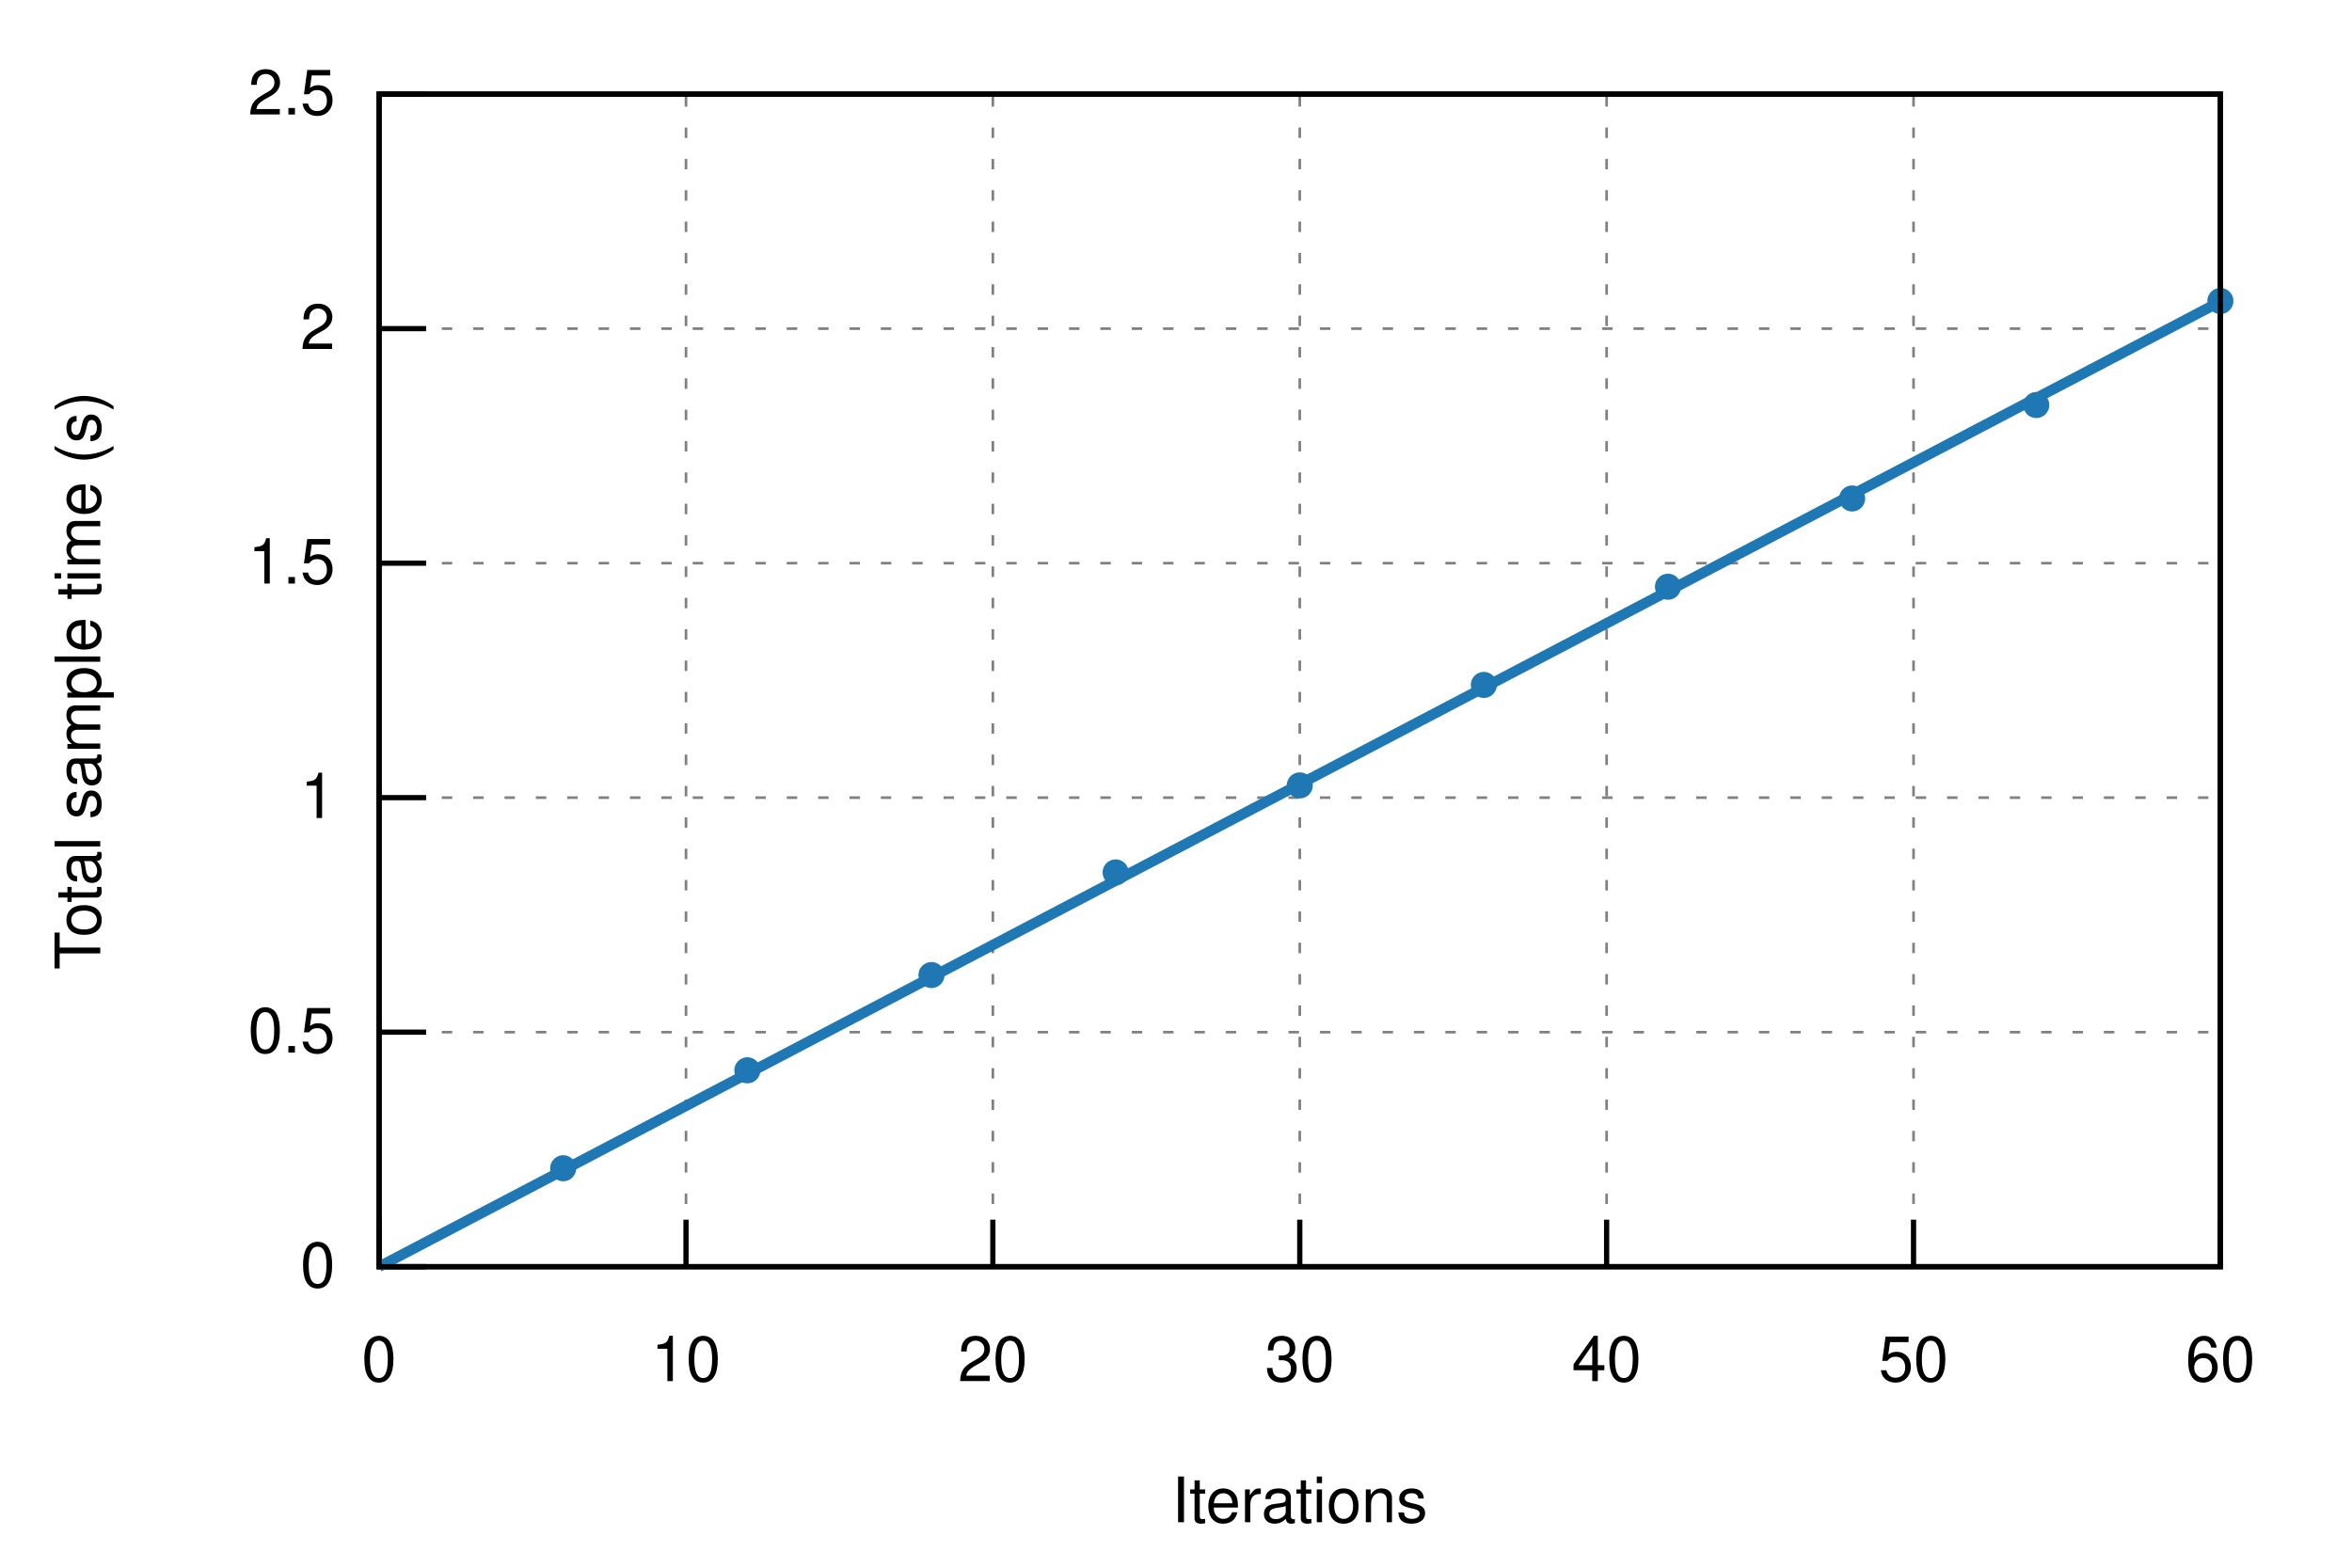
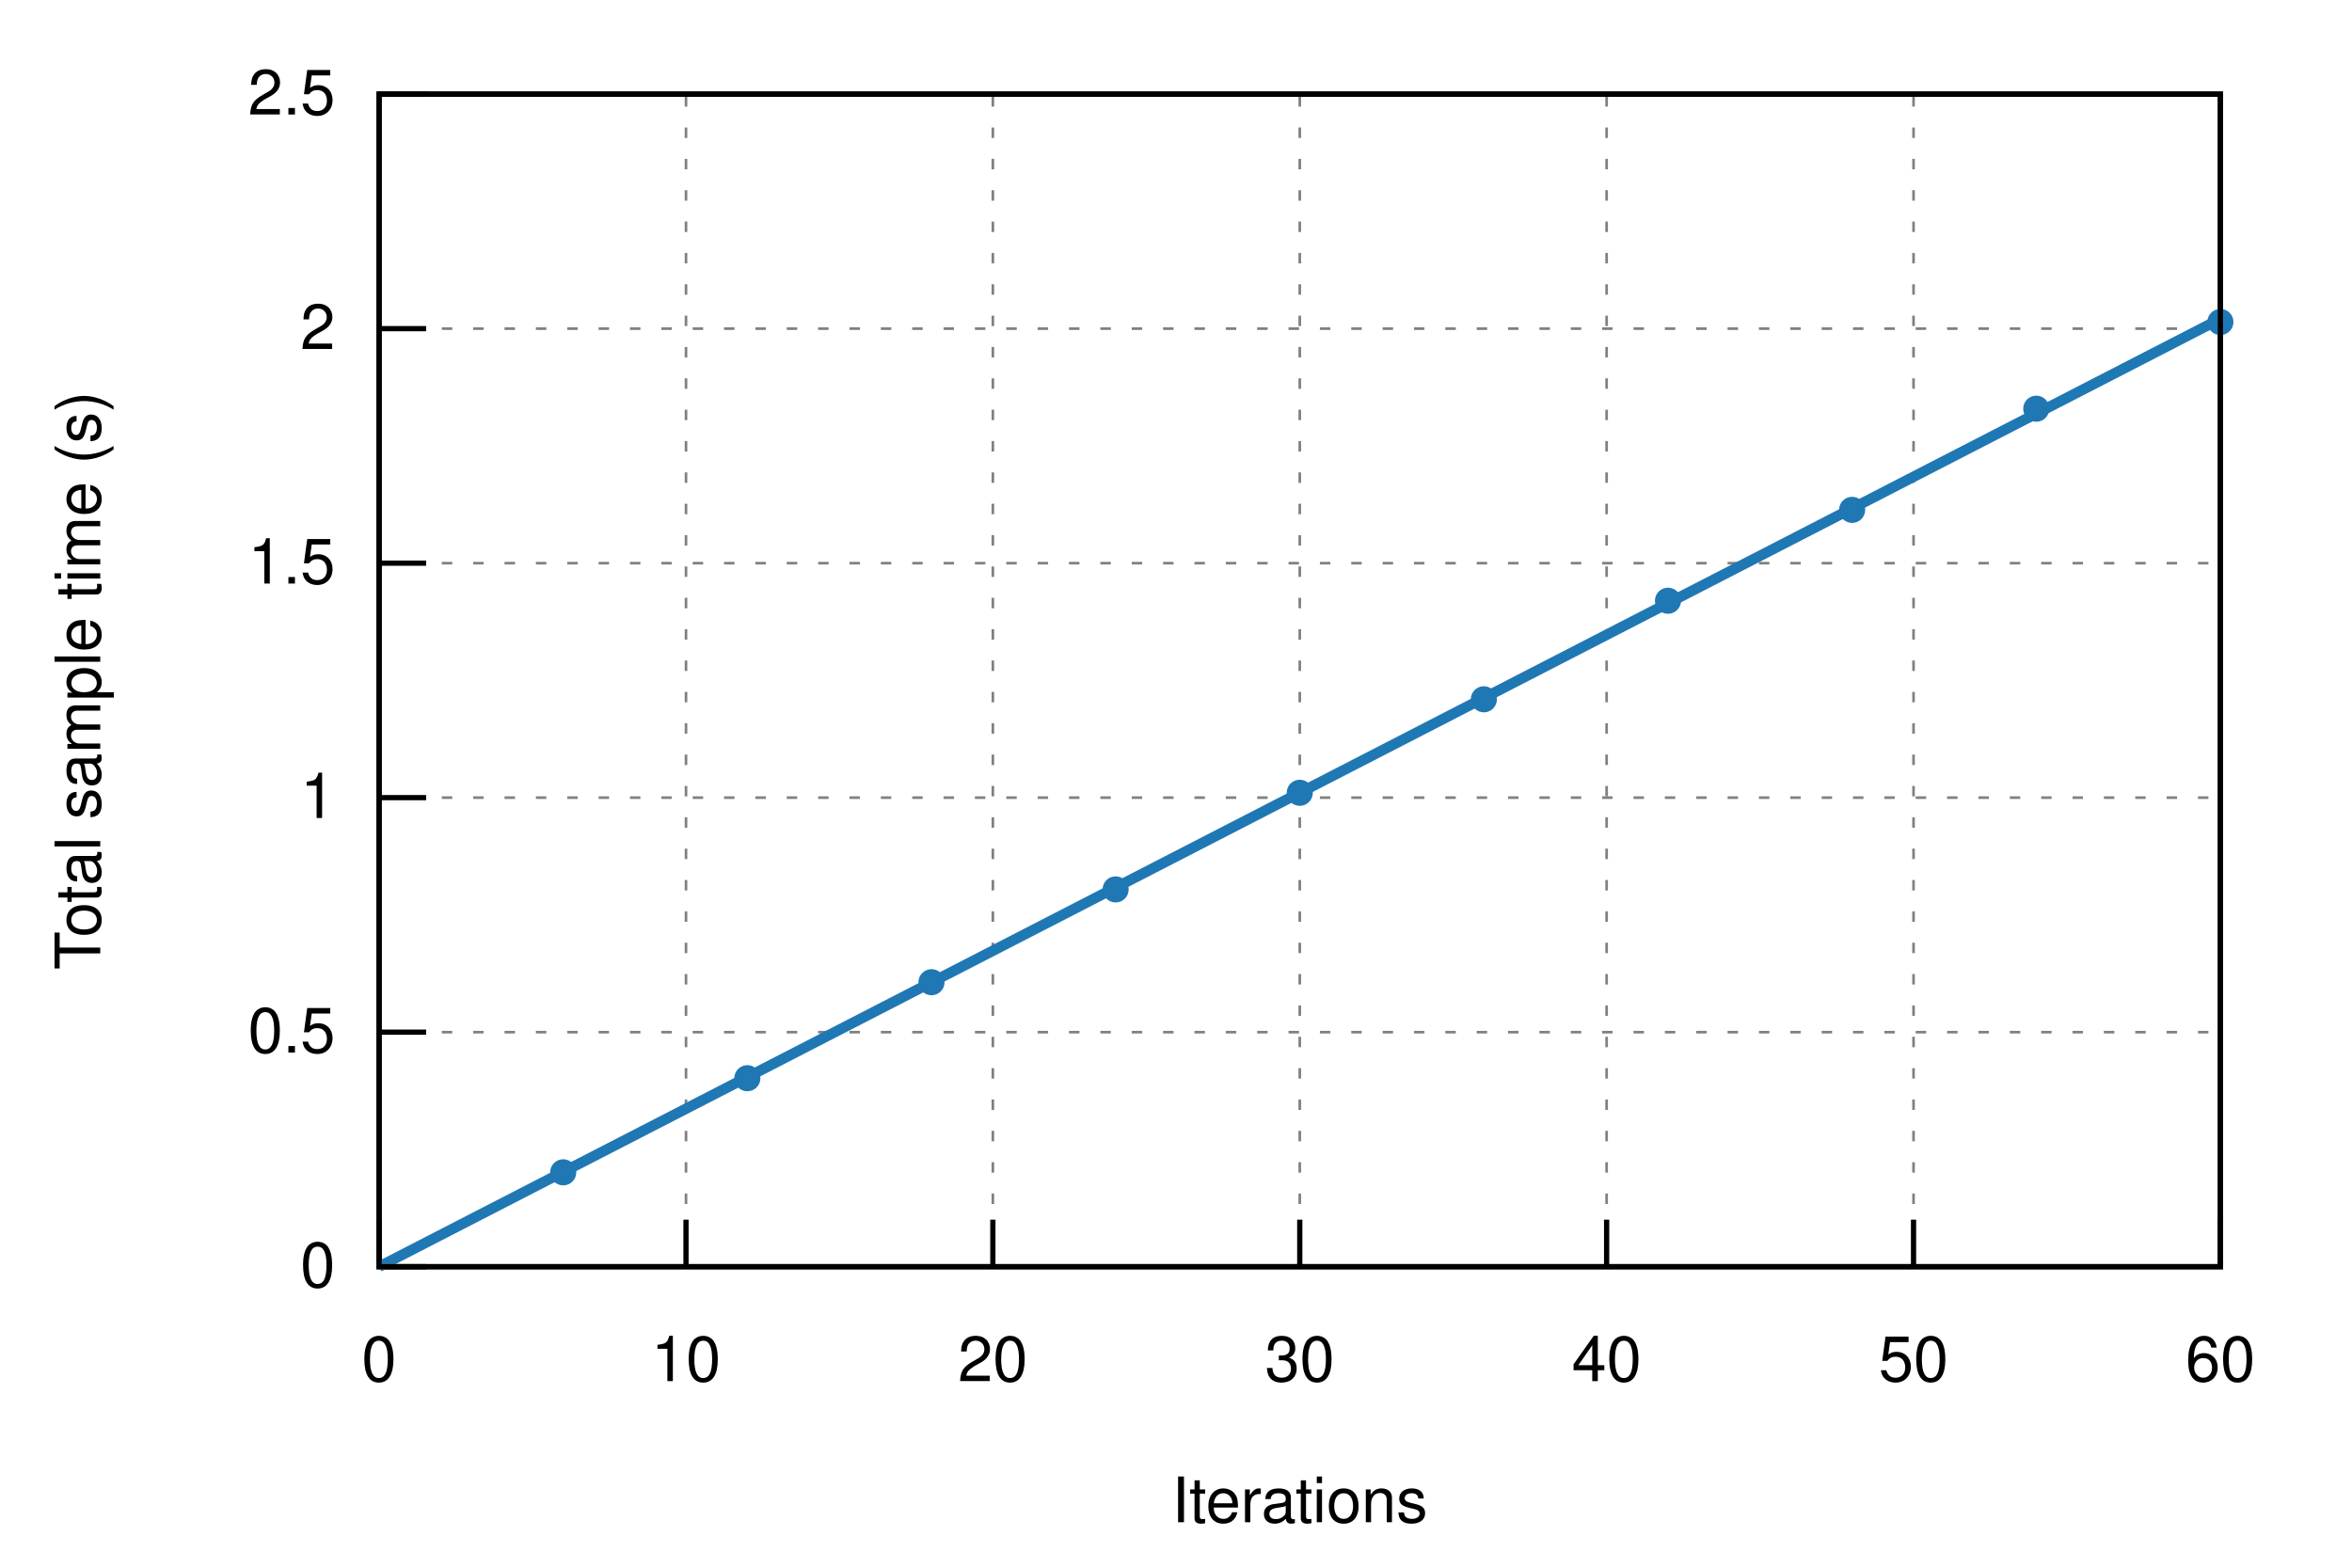
<svg xmlns="http://www.w3.org/2000/svg" xmlns:xlink="http://www.w3.org/1999/xlink" viewBox="0 0 450 300">
  <g id="gnuplot_canvas">
    <rect x="0" y="0" width="450" height="300" fill="none" />
    <defs>
      <circle id="gpDot" r="0.5" stroke-width="0.5" stroke="currentColor" />
      <path id="gpPt0" stroke-width="0.222" stroke="currentColor" d="M-1,0 h2 M0,-1 v2" />
      <path id="gpPt1" stroke-width="0.222" stroke="currentColor" d="M-1,-1 L1,1 M1,-1 L-1,1" />
      <path id="gpPt2" stroke-width="0.222" stroke="currentColor" d="M-1,0 L1,0 M0,-1 L0,1 M-1,-1 L1,1 M-1,1 L1,-1" />
      <rect id="gpPt3" stroke-width="0.222" stroke="currentColor" x="-1" y="-1" width="2" height="2" />
      <rect id="gpPt4" stroke-width="0.222" stroke="currentColor" fill="currentColor" x="-1" y="-1" width="2" height="2" />
      <circle id="gpPt5" stroke-width="0.222" stroke="currentColor" cx="0" cy="0" r="1" />
      <use xlink:href="#gpPt5" id="gpPt6" fill="currentColor" stroke="none" />
      <path id="gpPt7" stroke-width="0.222" stroke="currentColor" d="M0,-1.33 L-1.33,0.67 L1.33,0.67 z" />
      <use xlink:href="#gpPt7" id="gpPt8" fill="currentColor" stroke="none" />
      <use xlink:href="#gpPt7" id="gpPt9" stroke="currentColor" transform="rotate(180)" />
      <use xlink:href="#gpPt9" id="gpPt10" fill="currentColor" stroke="none" />
      <use xlink:href="#gpPt3" id="gpPt11" stroke="currentColor" transform="rotate(45)" />
      <use xlink:href="#gpPt11" id="gpPt12" fill="currentColor" stroke="none" />
      <path id="gpPt13" stroke-width="0.222" stroke="currentColor" d="M0,1.330 L1.265,0.411 L0.782,-1.067 L-0.782,-1.076 L-1.265,0.411 z" />
      <use xlink:href="#gpPt13" id="gpPt14" fill="currentColor" stroke="none" />
      <filter id="textbox" filterUnits="objectBoundingBox" x="0" y="0" height="1" width="1">
        <feFlood flood-color="white" flood-opacity="1" result="bgnd" />
        <feComposite in="SourceGraphic" in2="bgnd" operator="atop" />
      </filter>
      <filter id="greybox" filterUnits="objectBoundingBox" x="0" y="0" height="1" width="1">
        <feFlood flood-color="lightgrey" flood-opacity="1" result="grey" />
        <feComposite in="SourceGraphic" in2="grey" operator="atop" />
      </filter>
    </defs>
    <g fill="none" color="white" stroke="currentColor" stroke-width="1.00" stroke-linecap="butt" stroke-linejoin="miter">
</g>
    <g fill="none" color="black" stroke="currentColor" stroke-width="1.00" stroke-linecap="butt" stroke-linejoin="miter">
</g>
    <g fill="none" color="black" stroke="black" stroke-width="0.50" stroke-linecap="butt" stroke-linejoin="miter">
</g>
    <g fill="none" color="gray" stroke="currentColor" stroke-width="0.50" stroke-linecap="butt" stroke-linejoin="miter">
      <path stroke="gray" stroke-dasharray="2,4" class="gridline" d="M72.53,242.40 L424.82,242.40  " />
    </g>
    <g fill="none" color="gray" stroke="gray" stroke-width="1.00" stroke-linecap="butt" stroke-linejoin="miter">
</g>
    <g fill="none" color="black" stroke="currentColor" stroke-width="1.00" stroke-linecap="butt" stroke-linejoin="miter">
      <path stroke="black" d="M72.53,242.40 L81.53,242.40  " />
      <g transform="translate(64.14,246.30)" stroke="none" fill="black" font-family="Helvetica" font-size="12.00" text-anchor="end">
        <text>
          <tspan font-family="Helvetica"> 0</tspan>
        </text>
      </g>
    </g>
    <g fill="none" color="black" stroke="currentColor" stroke-width="1.00" stroke-linecap="butt" stroke-linejoin="miter">
</g>
    <g fill="none" color="black" stroke="black" stroke-width="0.50" stroke-linecap="butt" stroke-linejoin="miter">
</g>
    <g fill="none" color="gray" stroke="currentColor" stroke-width="0.50" stroke-linecap="butt" stroke-linejoin="miter">
      <path stroke="gray" stroke-dasharray="2,4" class="gridline" d="M72.53,197.52 L424.82,197.52  " />
    </g>
    <g fill="none" color="gray" stroke="gray" stroke-width="1.00" stroke-linecap="butt" stroke-linejoin="miter">
</g>
    <g fill="none" color="black" stroke="currentColor" stroke-width="1.00" stroke-linecap="butt" stroke-linejoin="miter">
      <path stroke="black" d="M72.53,197.52 L81.53,197.52  " />
      <g transform="translate(64.14,201.42)" stroke="none" fill="black" font-family="Helvetica" font-size="12.00" text-anchor="end">
        <text>
          <tspan font-family="Helvetica"> 0.5</tspan>
        </text>
      </g>
    </g>
    <g fill="none" color="black" stroke="currentColor" stroke-width="1.00" stroke-linecap="butt" stroke-linejoin="miter">
</g>
    <g fill="none" color="black" stroke="black" stroke-width="0.50" stroke-linecap="butt" stroke-linejoin="miter">
</g>
    <g fill="none" color="gray" stroke="currentColor" stroke-width="0.50" stroke-linecap="butt" stroke-linejoin="miter">
      <path stroke="gray" stroke-dasharray="2,4" class="gridline" d="M72.53,152.64 L424.82,152.64  " />
    </g>
    <g fill="none" color="gray" stroke="gray" stroke-width="1.00" stroke-linecap="butt" stroke-linejoin="miter">
</g>
    <g fill="none" color="black" stroke="currentColor" stroke-width="1.00" stroke-linecap="butt" stroke-linejoin="miter">
      <path stroke="black" d="M72.53,152.64 L81.53,152.64  " />
      <g transform="translate(64.14,156.54)" stroke="none" fill="black" font-family="Helvetica" font-size="12.00" text-anchor="end">
        <text>
          <tspan font-family="Helvetica"> 1</tspan>
        </text>
      </g>
    </g>
    <g fill="none" color="black" stroke="currentColor" stroke-width="1.00" stroke-linecap="butt" stroke-linejoin="miter">
</g>
    <g fill="none" color="black" stroke="black" stroke-width="0.50" stroke-linecap="butt" stroke-linejoin="miter">
</g>
    <g fill="none" color="gray" stroke="currentColor" stroke-width="0.50" stroke-linecap="butt" stroke-linejoin="miter">
      <path stroke="gray" stroke-dasharray="2,4" class="gridline" d="M72.53,107.77 L424.82,107.77  " />
    </g>
    <g fill="none" color="gray" stroke="gray" stroke-width="1.00" stroke-linecap="butt" stroke-linejoin="miter">
</g>
    <g fill="none" color="black" stroke="currentColor" stroke-width="1.00" stroke-linecap="butt" stroke-linejoin="miter">
      <path stroke="black" d="M72.53,107.77 L81.53,107.77  " />
      <g transform="translate(64.14,111.67)" stroke="none" fill="black" font-family="Helvetica" font-size="12.00" text-anchor="end">
        <text>
          <tspan font-family="Helvetica"> 1.5</tspan>
        </text>
      </g>
    </g>
    <g fill="none" color="black" stroke="currentColor" stroke-width="1.00" stroke-linecap="butt" stroke-linejoin="miter">
</g>
    <g fill="none" color="black" stroke="black" stroke-width="0.50" stroke-linecap="butt" stroke-linejoin="miter">
</g>
    <g fill="none" color="gray" stroke="currentColor" stroke-width="0.50" stroke-linecap="butt" stroke-linejoin="miter">
      <path stroke="gray" stroke-dasharray="2,4" class="gridline" d="M72.53,62.89 L424.82,62.89  " />
    </g>
    <g fill="none" color="gray" stroke="gray" stroke-width="1.00" stroke-linecap="butt" stroke-linejoin="miter">
</g>
    <g fill="none" color="black" stroke="currentColor" stroke-width="1.00" stroke-linecap="butt" stroke-linejoin="miter">
      <path stroke="black" d="M72.53,62.89 L81.53,62.89  " />
      <g transform="translate(64.14,66.79)" stroke="none" fill="black" font-family="Helvetica" font-size="12.00" text-anchor="end">
        <text>
          <tspan font-family="Helvetica"> 2</tspan>
        </text>
      </g>
    </g>
    <g fill="none" color="black" stroke="currentColor" stroke-width="1.00" stroke-linecap="butt" stroke-linejoin="miter">
</g>
    <g fill="none" color="black" stroke="black" stroke-width="0.50" stroke-linecap="butt" stroke-linejoin="miter">
</g>
    <g fill="none" color="gray" stroke="currentColor" stroke-width="0.50" stroke-linecap="butt" stroke-linejoin="miter">
      <path stroke="gray" stroke-dasharray="2,4" class="gridline" d="M72.53,18.01 L424.82,18.01  " />
    </g>
    <g fill="none" color="gray" stroke="gray" stroke-width="1.00" stroke-linecap="butt" stroke-linejoin="miter">
</g>
    <g fill="none" color="black" stroke="currentColor" stroke-width="1.00" stroke-linecap="butt" stroke-linejoin="miter">
      <path stroke="black" d="M72.53,18.01 L81.53,18.01  " />
      <g transform="translate(64.14,21.91)" stroke="none" fill="black" font-family="Helvetica" font-size="12.00" text-anchor="end">
        <text>
          <tspan font-family="Helvetica"> 2.5</tspan>
        </text>
      </g>
    </g>
    <g fill="none" color="black" stroke="currentColor" stroke-width="1.00" stroke-linecap="butt" stroke-linejoin="miter">
</g>
    <g fill="none" color="black" stroke="black" stroke-width="0.50" stroke-linecap="butt" stroke-linejoin="miter">
</g>
    <g fill="none" color="gray" stroke="currentColor" stroke-width="0.50" stroke-linecap="butt" stroke-linejoin="miter">
      <path stroke="gray" stroke-dasharray="2,4" class="gridline" d="M72.53,242.40 L72.53,18.01  " />
    </g>
    <g fill="none" color="gray" stroke="gray" stroke-width="1.00" stroke-linecap="butt" stroke-linejoin="miter">
</g>
    <g fill="none" color="black" stroke="currentColor" stroke-width="1.00" stroke-linecap="butt" stroke-linejoin="miter">
      <path stroke="black" d="M72.53,242.40 L72.53,233.40  " />
      <g transform="translate(72.53,264.30)" stroke="none" fill="black" font-family="Helvetica" font-size="12.00" text-anchor="middle">
        <text>
          <tspan font-family="Helvetica"> 0</tspan>
        </text>
      </g>
    </g>
    <g fill="none" color="black" stroke="currentColor" stroke-width="1.00" stroke-linecap="butt" stroke-linejoin="miter">
</g>
    <g fill="none" color="black" stroke="black" stroke-width="0.50" stroke-linecap="butt" stroke-linejoin="miter">
</g>
    <g fill="none" color="gray" stroke="currentColor" stroke-width="0.50" stroke-linecap="butt" stroke-linejoin="miter">
      <path stroke="gray" stroke-dasharray="2,4" class="gridline" d="M131.25,242.40 L131.25,18.01  " />
    </g>
    <g fill="none" color="gray" stroke="gray" stroke-width="1.00" stroke-linecap="butt" stroke-linejoin="miter">
</g>
    <g fill="none" color="black" stroke="currentColor" stroke-width="1.00" stroke-linecap="butt" stroke-linejoin="miter">
      <path stroke="black" d="M131.25,242.40 L131.25,233.40  " />
      <g transform="translate(131.25,264.30)" stroke="none" fill="black" font-family="Helvetica" font-size="12.00" text-anchor="middle">
        <text>
          <tspan font-family="Helvetica"> 10</tspan>
        </text>
      </g>
    </g>
    <g fill="none" color="black" stroke="currentColor" stroke-width="1.00" stroke-linecap="butt" stroke-linejoin="miter">
</g>
    <g fill="none" color="black" stroke="black" stroke-width="0.50" stroke-linecap="butt" stroke-linejoin="miter">
</g>
    <g fill="none" color="gray" stroke="currentColor" stroke-width="0.50" stroke-linecap="butt" stroke-linejoin="miter">
      <path stroke="gray" stroke-dasharray="2,4" class="gridline" d="M189.96,242.40 L189.96,18.01  " />
    </g>
    <g fill="none" color="gray" stroke="gray" stroke-width="1.00" stroke-linecap="butt" stroke-linejoin="miter">
</g>
    <g fill="none" color="black" stroke="currentColor" stroke-width="1.00" stroke-linecap="butt" stroke-linejoin="miter">
      <path stroke="black" d="M189.96,242.40 L189.96,233.40  " />
      <g transform="translate(189.96,264.30)" stroke="none" fill="black" font-family="Helvetica" font-size="12.00" text-anchor="middle">
        <text>
          <tspan font-family="Helvetica"> 20</tspan>
        </text>
      </g>
    </g>
    <g fill="none" color="black" stroke="currentColor" stroke-width="1.00" stroke-linecap="butt" stroke-linejoin="miter">
</g>
    <g fill="none" color="black" stroke="black" stroke-width="0.50" stroke-linecap="butt" stroke-linejoin="miter">
</g>
    <g fill="none" color="gray" stroke="currentColor" stroke-width="0.50" stroke-linecap="butt" stroke-linejoin="miter">
      <path stroke="gray" stroke-dasharray="2,4" class="gridline" d="M248.68,242.40 L248.68,18.01  " />
    </g>
    <g fill="none" color="gray" stroke="gray" stroke-width="1.00" stroke-linecap="butt" stroke-linejoin="miter">
</g>
    <g fill="none" color="black" stroke="currentColor" stroke-width="1.00" stroke-linecap="butt" stroke-linejoin="miter">
      <path stroke="black" d="M248.68,242.40 L248.68,233.40  " />
      <g transform="translate(248.68,264.30)" stroke="none" fill="black" font-family="Helvetica" font-size="12.00" text-anchor="middle">
        <text>
          <tspan font-family="Helvetica"> 30</tspan>
        </text>
      </g>
    </g>
    <g fill="none" color="black" stroke="currentColor" stroke-width="1.00" stroke-linecap="butt" stroke-linejoin="miter">
</g>
    <g fill="none" color="black" stroke="black" stroke-width="0.50" stroke-linecap="butt" stroke-linejoin="miter">
</g>
    <g fill="none" color="gray" stroke="currentColor" stroke-width="0.50" stroke-linecap="butt" stroke-linejoin="miter">
      <path stroke="gray" stroke-dasharray="2,4" class="gridline" d="M307.39,242.40 L307.39,18.01  " />
    </g>
    <g fill="none" color="gray" stroke="gray" stroke-width="1.00" stroke-linecap="butt" stroke-linejoin="miter">
</g>
    <g fill="none" color="black" stroke="currentColor" stroke-width="1.00" stroke-linecap="butt" stroke-linejoin="miter">
      <path stroke="black" d="M307.39,242.40 L307.39,233.40  " />
      <g transform="translate(307.39,264.30)" stroke="none" fill="black" font-family="Helvetica" font-size="12.00" text-anchor="middle">
        <text>
          <tspan font-family="Helvetica"> 40</tspan>
        </text>
      </g>
    </g>
    <g fill="none" color="black" stroke="currentColor" stroke-width="1.00" stroke-linecap="butt" stroke-linejoin="miter">
</g>
    <g fill="none" color="black" stroke="black" stroke-width="0.50" stroke-linecap="butt" stroke-linejoin="miter">
</g>
    <g fill="none" color="gray" stroke="currentColor" stroke-width="0.50" stroke-linecap="butt" stroke-linejoin="miter">
      <path stroke="gray" stroke-dasharray="2,4" class="gridline" d="M366.11,242.40 L366.11,18.01  " />
    </g>
    <g fill="none" color="gray" stroke="gray" stroke-width="1.00" stroke-linecap="butt" stroke-linejoin="miter">
</g>
    <g fill="none" color="black" stroke="currentColor" stroke-width="1.00" stroke-linecap="butt" stroke-linejoin="miter">
      <path stroke="black" d="M366.11,242.40 L366.11,233.40  " />
      <g transform="translate(366.11,264.30)" stroke="none" fill="black" font-family="Helvetica" font-size="12.00" text-anchor="middle">
        <text>
          <tspan font-family="Helvetica"> 50</tspan>
        </text>
      </g>
    </g>
    <g fill="none" color="black" stroke="currentColor" stroke-width="1.00" stroke-linecap="butt" stroke-linejoin="miter">
</g>
    <g fill="none" color="black" stroke="black" stroke-width="0.50" stroke-linecap="butt" stroke-linejoin="miter">
</g>
    <g fill="none" color="gray" stroke="currentColor" stroke-width="0.50" stroke-linecap="butt" stroke-linejoin="miter">
      <path stroke="gray" stroke-dasharray="2,4" class="gridline" d="M424.82,242.40 L424.82,18.01  " />
    </g>
    <g fill="none" color="gray" stroke="gray" stroke-width="1.00" stroke-linecap="butt" stroke-linejoin="miter">
</g>
    <g fill="none" color="black" stroke="currentColor" stroke-width="1.00" stroke-linecap="butt" stroke-linejoin="miter">
      <path stroke="black" d="M424.82,242.40 L424.82,233.40  " />
      <g transform="translate(424.82,264.30)" stroke="none" fill="black" font-family="Helvetica" font-size="12.00" text-anchor="middle">
        <text>
          <tspan font-family="Helvetica"> 60</tspan>
        </text>
      </g>
    </g>
    <g fill="none" color="black" stroke="currentColor" stroke-width="1.00" stroke-linecap="butt" stroke-linejoin="miter">
</g>
    <g fill="none" color="black" stroke="currentColor" stroke-width="1.00" stroke-linecap="butt" stroke-linejoin="miter">
      <path stroke="black" d="M72.53,18.01 L72.53,242.40 L424.82,242.40 L424.82,18.01 L72.53,18.01 Z  " />
    </g>
    <g fill="none" color="black" stroke="currentColor" stroke-width="1.00" stroke-linecap="butt" stroke-linejoin="miter">
      <g transform="translate(19.18,130.21) rotate(270)" stroke="none" fill="black" font-family="Helvetica" font-size="12.00" text-anchor="middle">
        <text>
          <tspan font-family="Helvetica">Total sample time (s)</tspan>
        </text>
      </g>
    </g>
    <g fill="none" color="black" stroke="currentColor" stroke-width="1.00" stroke-linecap="butt" stroke-linejoin="miter">
      <g transform="translate(248.67,291.30)" stroke="none" fill="black" font-family="Helvetica" font-size="12.00" text-anchor="middle">
        <text>
          <tspan font-family="Helvetica">Iterations</tspan>
        </text>
      </g>
    </g>
    <g fill="none" color="black" stroke="currentColor" stroke-width="1.00" stroke-linecap="butt" stroke-linejoin="miter">
</g>
    <g id="gnuplot_plot_1">
      <g fill="none" color="black" stroke="currentColor" stroke-width="1.00" stroke-linecap="butt" stroke-linejoin="miter">
-         <use xlink:href="#gpPt6" transform="translate(107.76,223.56) scale(2.25)" color="rgb( 31, 120, 180)" />
-         <use xlink:href="#gpPt6" transform="translate(142.99,204.82) scale(2.25)" color="rgb( 31, 120, 180)" />
-         <use xlink:href="#gpPt6" transform="translate(178.22,186.59) scale(2.25)" color="rgb( 31, 120, 180)" />
-         <use xlink:href="#gpPt6" transform="translate(213.45,166.95) scale(2.25)" color="rgb( 31, 120, 180)" />
-         <use xlink:href="#gpPt6" transform="translate(248.68,150.30) scale(2.25)" color="rgb( 31, 120, 180)" />
-         <use xlink:href="#gpPt6" transform="translate(283.90,131.07) scale(2.25)" color="rgb( 31, 120, 180)" />
-         <use xlink:href="#gpPt6" transform="translate(319.13,112.28) scale(2.25)" color="rgb( 31, 120, 180)" />
-         <use xlink:href="#gpPt6" transform="translate(354.36,95.39) scale(2.25)" color="rgb( 31, 120, 180)" />
-         <use xlink:href="#gpPt6" transform="translate(389.59,77.51) scale(2.25)" color="rgb( 31, 120, 180)" />
-         <use xlink:href="#gpPt6" transform="translate(424.82,57.60) scale(2.25)" color="rgb( 31, 120, 180)" />
+         <use xlink:href="#gpPt6" transform="translate(107.76,224.34) scale(2.25)" color="rgb( 31, 120, 180)" />
+         <use xlink:href="#gpPt6" transform="translate(142.99,206.33) scale(2.25)" color="rgb( 31, 120, 180)" />
+         <use xlink:href="#gpPt6" transform="translate(178.22,187.96) scale(2.25)" color="rgb( 31, 120, 180)" />
+         <use xlink:href="#gpPt6" transform="translate(213.45,170.20) scale(2.25)" color="rgb( 31, 120, 180)" />
+         <use xlink:href="#gpPt6" transform="translate(248.68,151.71) scale(2.25)" color="rgb( 31, 120, 180)" />
+         <use xlink:href="#gpPt6" transform="translate(283.90,133.82) scale(2.25)" color="rgb( 31, 120, 180)" />
+         <use xlink:href="#gpPt6" transform="translate(319.13,114.96) scale(2.25)" color="rgb( 31, 120, 180)" />
+         <use xlink:href="#gpPt6" transform="translate(354.36,97.57) scale(2.25)" color="rgb( 31, 120, 180)" />
+         <use xlink:href="#gpPt6" transform="translate(389.59,78.21) scale(2.25)" color="rgb( 31, 120, 180)" />
+         <use xlink:href="#gpPt6" transform="translate(424.82,61.62) scale(2.25)" color="rgb( 31, 120, 180)" />
      </g>
    </g>
    <g id="gnuplot_plot_2">
      <g fill="none" color="white" stroke="rgb( 31, 120, 180)" stroke-width="2.00" stroke-linecap="butt" stroke-linejoin="miter">
</g>
      <g fill="none" color="black" stroke="currentColor" stroke-width="2.00" stroke-linecap="butt" stroke-linejoin="miter">
-         <path stroke="rgb( 31, 120, 180)" d="M72.53,242.40 L424.82,57.71  " />
+         <path stroke="rgb( 31, 120, 180)" d="M72.53,242.40 L424.82,61.01  " />
      </g>
    </g>
    <g id="gnuplot_plot_3">
      <g fill="none" color="white" stroke="rgb( 31, 120, 180)" stroke-width="1.00" stroke-linecap="butt" stroke-linejoin="miter">
</g>
      <g fill="none" color="black" stroke="currentColor" stroke-width="1.00" stroke-linecap="butt" stroke-linejoin="miter">
        <g stroke="none" shape-rendering="crispEdges">
          <polygon fill="rgb( 31, 120, 180)" fill-opacity="0.25" points="72.53,242.40 72.53,242.40 72.53,242.40 " />
-           <polygon fill="rgb( 31, 120, 180)" fill-opacity="0.25" points="72.53,242.40 424.82,58.45 424.82,56.60 " />
+           <polygon fill="rgb( 31, 120, 180)" fill-opacity="0.25" points="72.53,242.40 424.82,61.53 424.82,60.42 " />
        </g>
      </g>
    </g>
    <g fill="none" color="white" stroke="rgb( 31, 120, 180)" stroke-width="2.00" stroke-linecap="butt" stroke-linejoin="miter">
</g>
    <g fill="none" color="black" stroke="currentColor" stroke-width="2.00" stroke-linecap="butt" stroke-linejoin="miter">
</g>
    <g fill="none" color="black" stroke="black" stroke-width="1.00" stroke-linecap="butt" stroke-linejoin="miter">
</g>
    <g fill="none" color="black" stroke="currentColor" stroke-width="1.00" stroke-linecap="butt" stroke-linejoin="miter">
      <path stroke="black" d="M72.53,18.01 L72.53,242.40 L424.82,242.40 L424.82,18.01 L72.53,18.01 Z  " />
    </g>
    <g fill="none" color="black" stroke="currentColor" stroke-width="1.00" stroke-linecap="butt" stroke-linejoin="miter">
</g>
  </g>
</svg>
